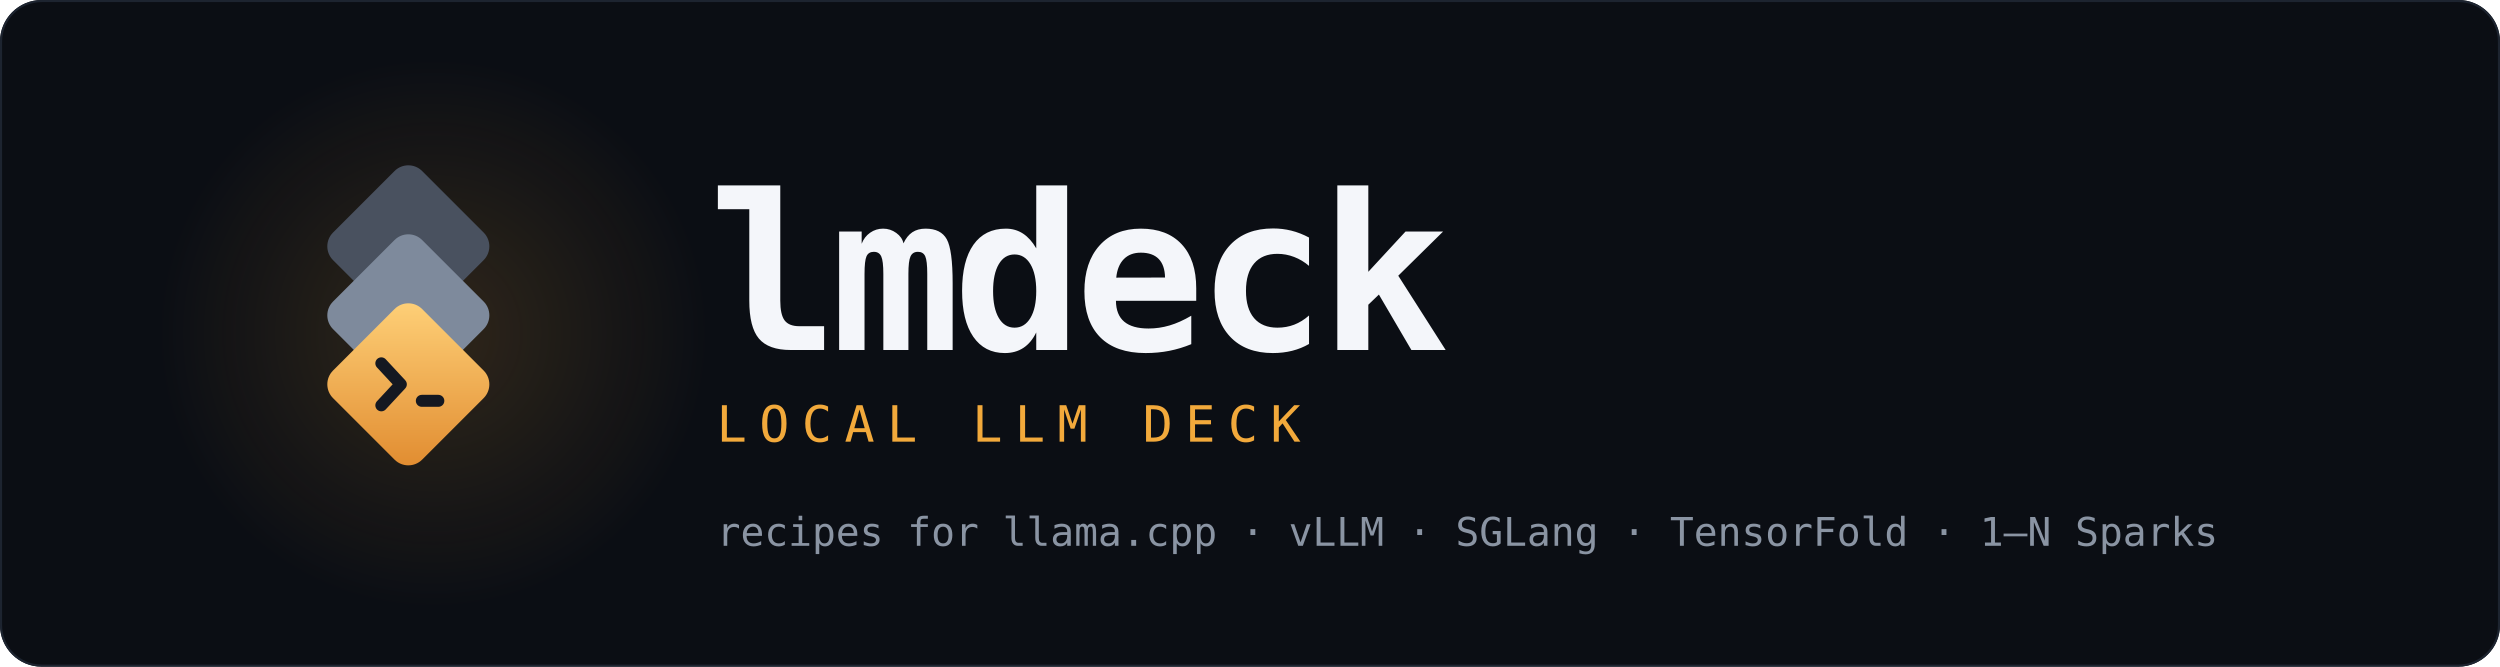
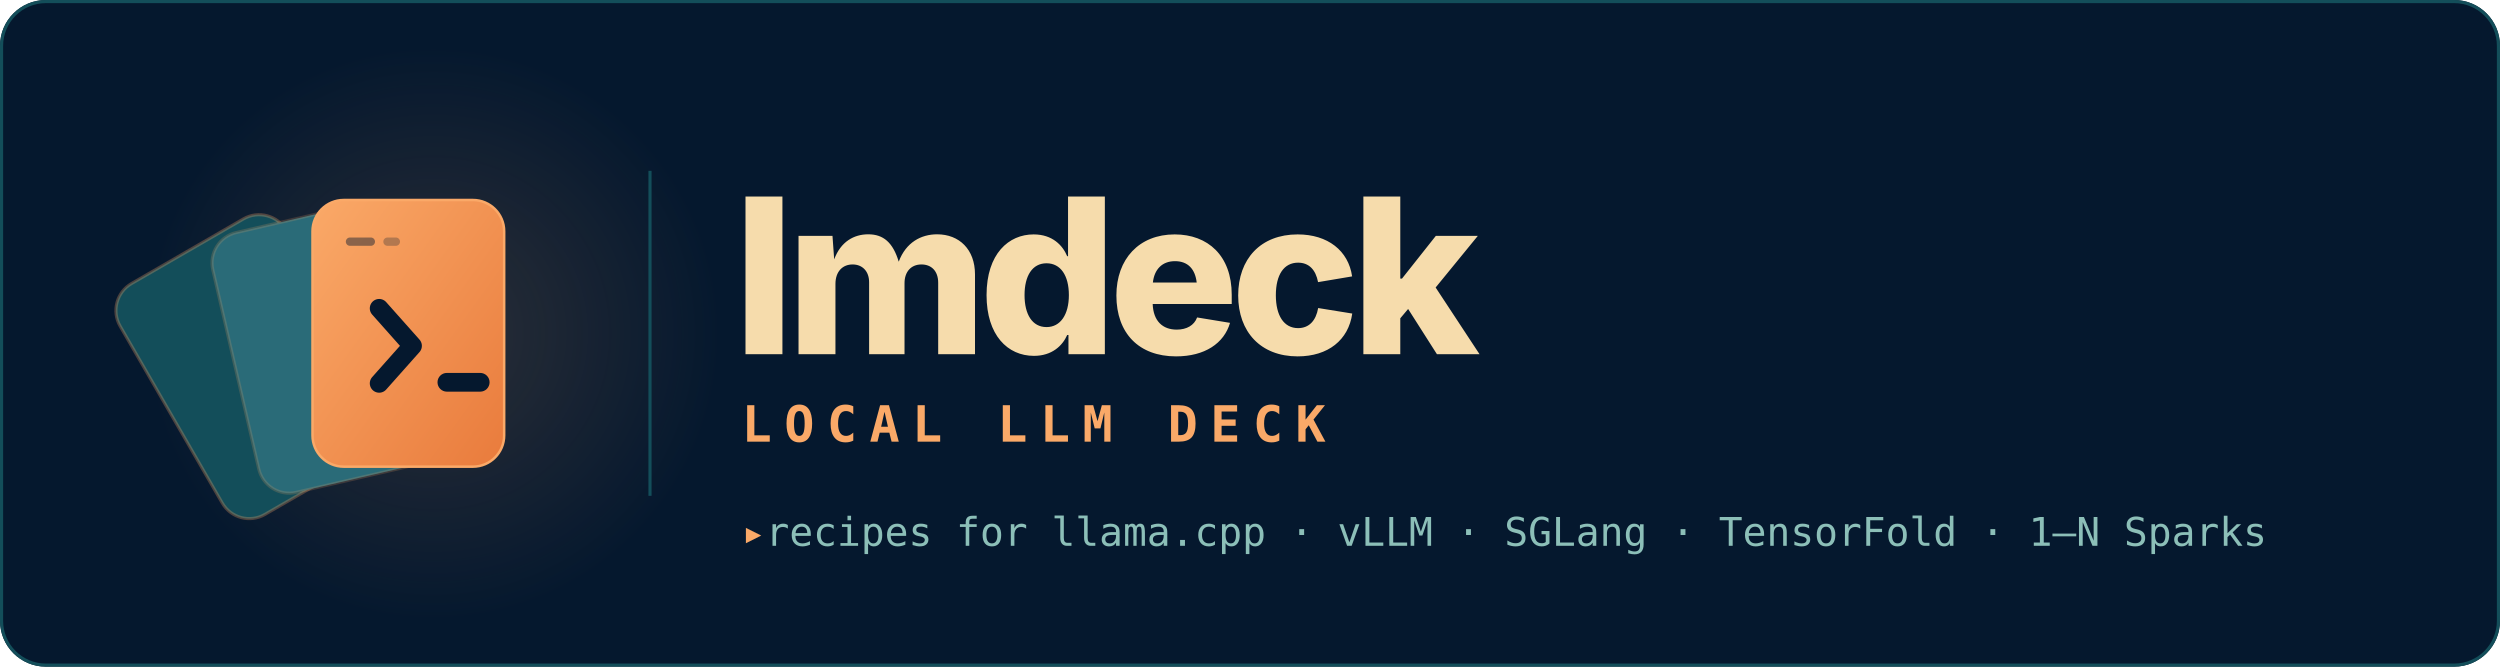
<svg xmlns="http://www.w3.org/2000/svg" viewBox="0 0 1200 320" width="1200" height="320" role="img" aria-label="lmdeck — local LLM deck">
  <defs>
-     <linearGradient id="front" x1="0" y1="0" x2="1" y2="1">
-       <stop offset="0" stop-color="#FFD27A" />
-       <stop offset="1" stop-color="#E08A2E" />
+     <linearGradient id="front0" x1="0" y1="0" x2="1" y2="1">
+       <stop offset="0" stop-color="#faa968" />
+       <stop offset="1" stop-color="#e97b3c" />
    </linearGradient>
-     <radialGradient id="glow" cx="0.5" cy="0.5" r="0.5">
-       <stop offset="0" stop-color="#F2A93B" stop-opacity="0.16" />
-       <stop offset="1" stop-color="#F2A93B" stop-opacity="0" />
+     <radialGradient id="glow0" cx="0.5" cy="0.5" r="0.5">
+       <stop offset="0" stop-color="#faa968" stop-opacity=".16" />
+       <stop offset="1" stop-color="#faa968" stop-opacity="0" />
    </radialGradient>
  </defs>
-   <rect x="0" y="0" width="1200" height="320" rx="20" fill="#0B0E14" />
-   <rect x="0.5" y="0.5" width="1199" height="319" rx="19.5" fill="none" stroke="#1D2430" />
-   <circle cx="208" cy="160" r="132" fill="url(#glow)" />
-   <g transform="translate(196 160) scale(0.72) translate(-128 -128)">
-     <g transform="translate(128 70) rotate(45)">
-       <rect x="-42" y="-42" width="84" height="84" rx="13" fill="#49515F" />
+   <rect x="0" y="0" width="1200" height="320" rx="22" fill="#05182e" />
+   <rect x=".75" y=".75" width="1198.5" height="318.5" rx="21.25" fill="none" stroke="#134e5a" stroke-width="1.5" />
+   <circle cx="208" cy="160" r="138" fill="url(#glow0)" />
+   <g transform="translate(196 160)">
+     <g transform="translate(-74 16) rotate(-30)">
+       <rect x="-46" y="-64" width="92" height="128" rx="15" fill="#134e5a" stroke="#faa968" stroke-opacity=".28" stroke-width="1.5" />
    </g>
-     <g transform="translate(128 116) rotate(45)">
-       <rect x="-42" y="-42" width="84" height="84" rx="13" fill="#7E8A9C" />
+     <g transform="translate(-38 7) rotate(-13)">
+       <rect x="-46" y="-64" width="92" height="128" rx="15" fill="#2a6b78" stroke="#faa968" stroke-opacity=".18" stroke-width="1.5" />
    </g>
-     <g transform="translate(128 162) rotate(45)">
-       <rect x="-42" y="-42" width="84" height="84" rx="13" fill="url(#front)" />
-     </g>
-     <path d="M110 148 L123 162 L110 176" fill="none" stroke="#141821" stroke-width="8" stroke-linecap="round" stroke-linejoin="round" />
-     <rect x="133" y="169" width="19" height="8" rx="4" fill="#141821" />
+     <rect x="-46" y="-64" width="92" height="128" rx="15" fill="url(#front0)" stroke="#faa968" stroke-width="1.2" />
+     <path d="M-14 -12 L2 6 L-14 24" fill="none" stroke="#05182e" stroke-width="9" stroke-linecap="round" stroke-linejoin="round" />
+     <rect x="14" y="19" width="25" height="9" rx="4.5" fill="#05182e" />
+     <rect x="-30" y="-46" width="14" height="4" rx="2" fill="#05182e" opacity=".45" />
+     <rect x="-12" y="-46" width="8" height="4" rx="2" fill="#05182e" opacity=".28" />
  </g>
-   <text x="340" y="168" font-family="ui-monospace, 'JetBrains Mono', 'SFMono-Regular', Menlo, Consolas, monospace" font-size="104" font-weight="700" letter-spacing="-4" fill="#F4F6FA">lmdeck</text>
-   <text x="344" y="212" font-family="ui-monospace, 'JetBrains Mono', 'SFMono-Regular', Menlo, Consolas, monospace" font-size="24" letter-spacing="6" fill="#F2A93B">LOCAL LLM DECK</text>
-   <text x="344" y="262" font-family="ui-monospace, 'JetBrains Mono', 'SFMono-Regular', Menlo, Consolas, monospace" font-size="19" fill="#8A94A3">recipes for llama.cpp · vLLM · SGLang · TensorFold · 1–N Sparks</text>
+   <line x1="312" y1="82" x2="312" y2="238" stroke="#134e5a" stroke-width="1.5" />
+   <text x="352" y="170" font-family="Geist,Inter,'Segoe UI',system-ui,-apple-system,sans-serif" font-size="104" font-weight="800" letter-spacing="-4" fill="#f6dcac">lmdeck</text>
+   <text x="356" y="212" font-family="'JetBrains Mono','DejaVu Sans Mono',ui-monospace,monospace" font-size="24" font-weight="700" letter-spacing="6" fill="#faa968">LOCAL LLM DECK</text>
+   <text x="356" y="262" font-family="'JetBrains Mono','DejaVu Sans Mono',ui-monospace,monospace" font-size="19" fill="#8cbfb8">
+     <tspan fill="#faa968">▸ </tspan>recipes for llama.cpp · vLLM · SGLang · TensorFold · 1–N Sparks</text>
</svg>
